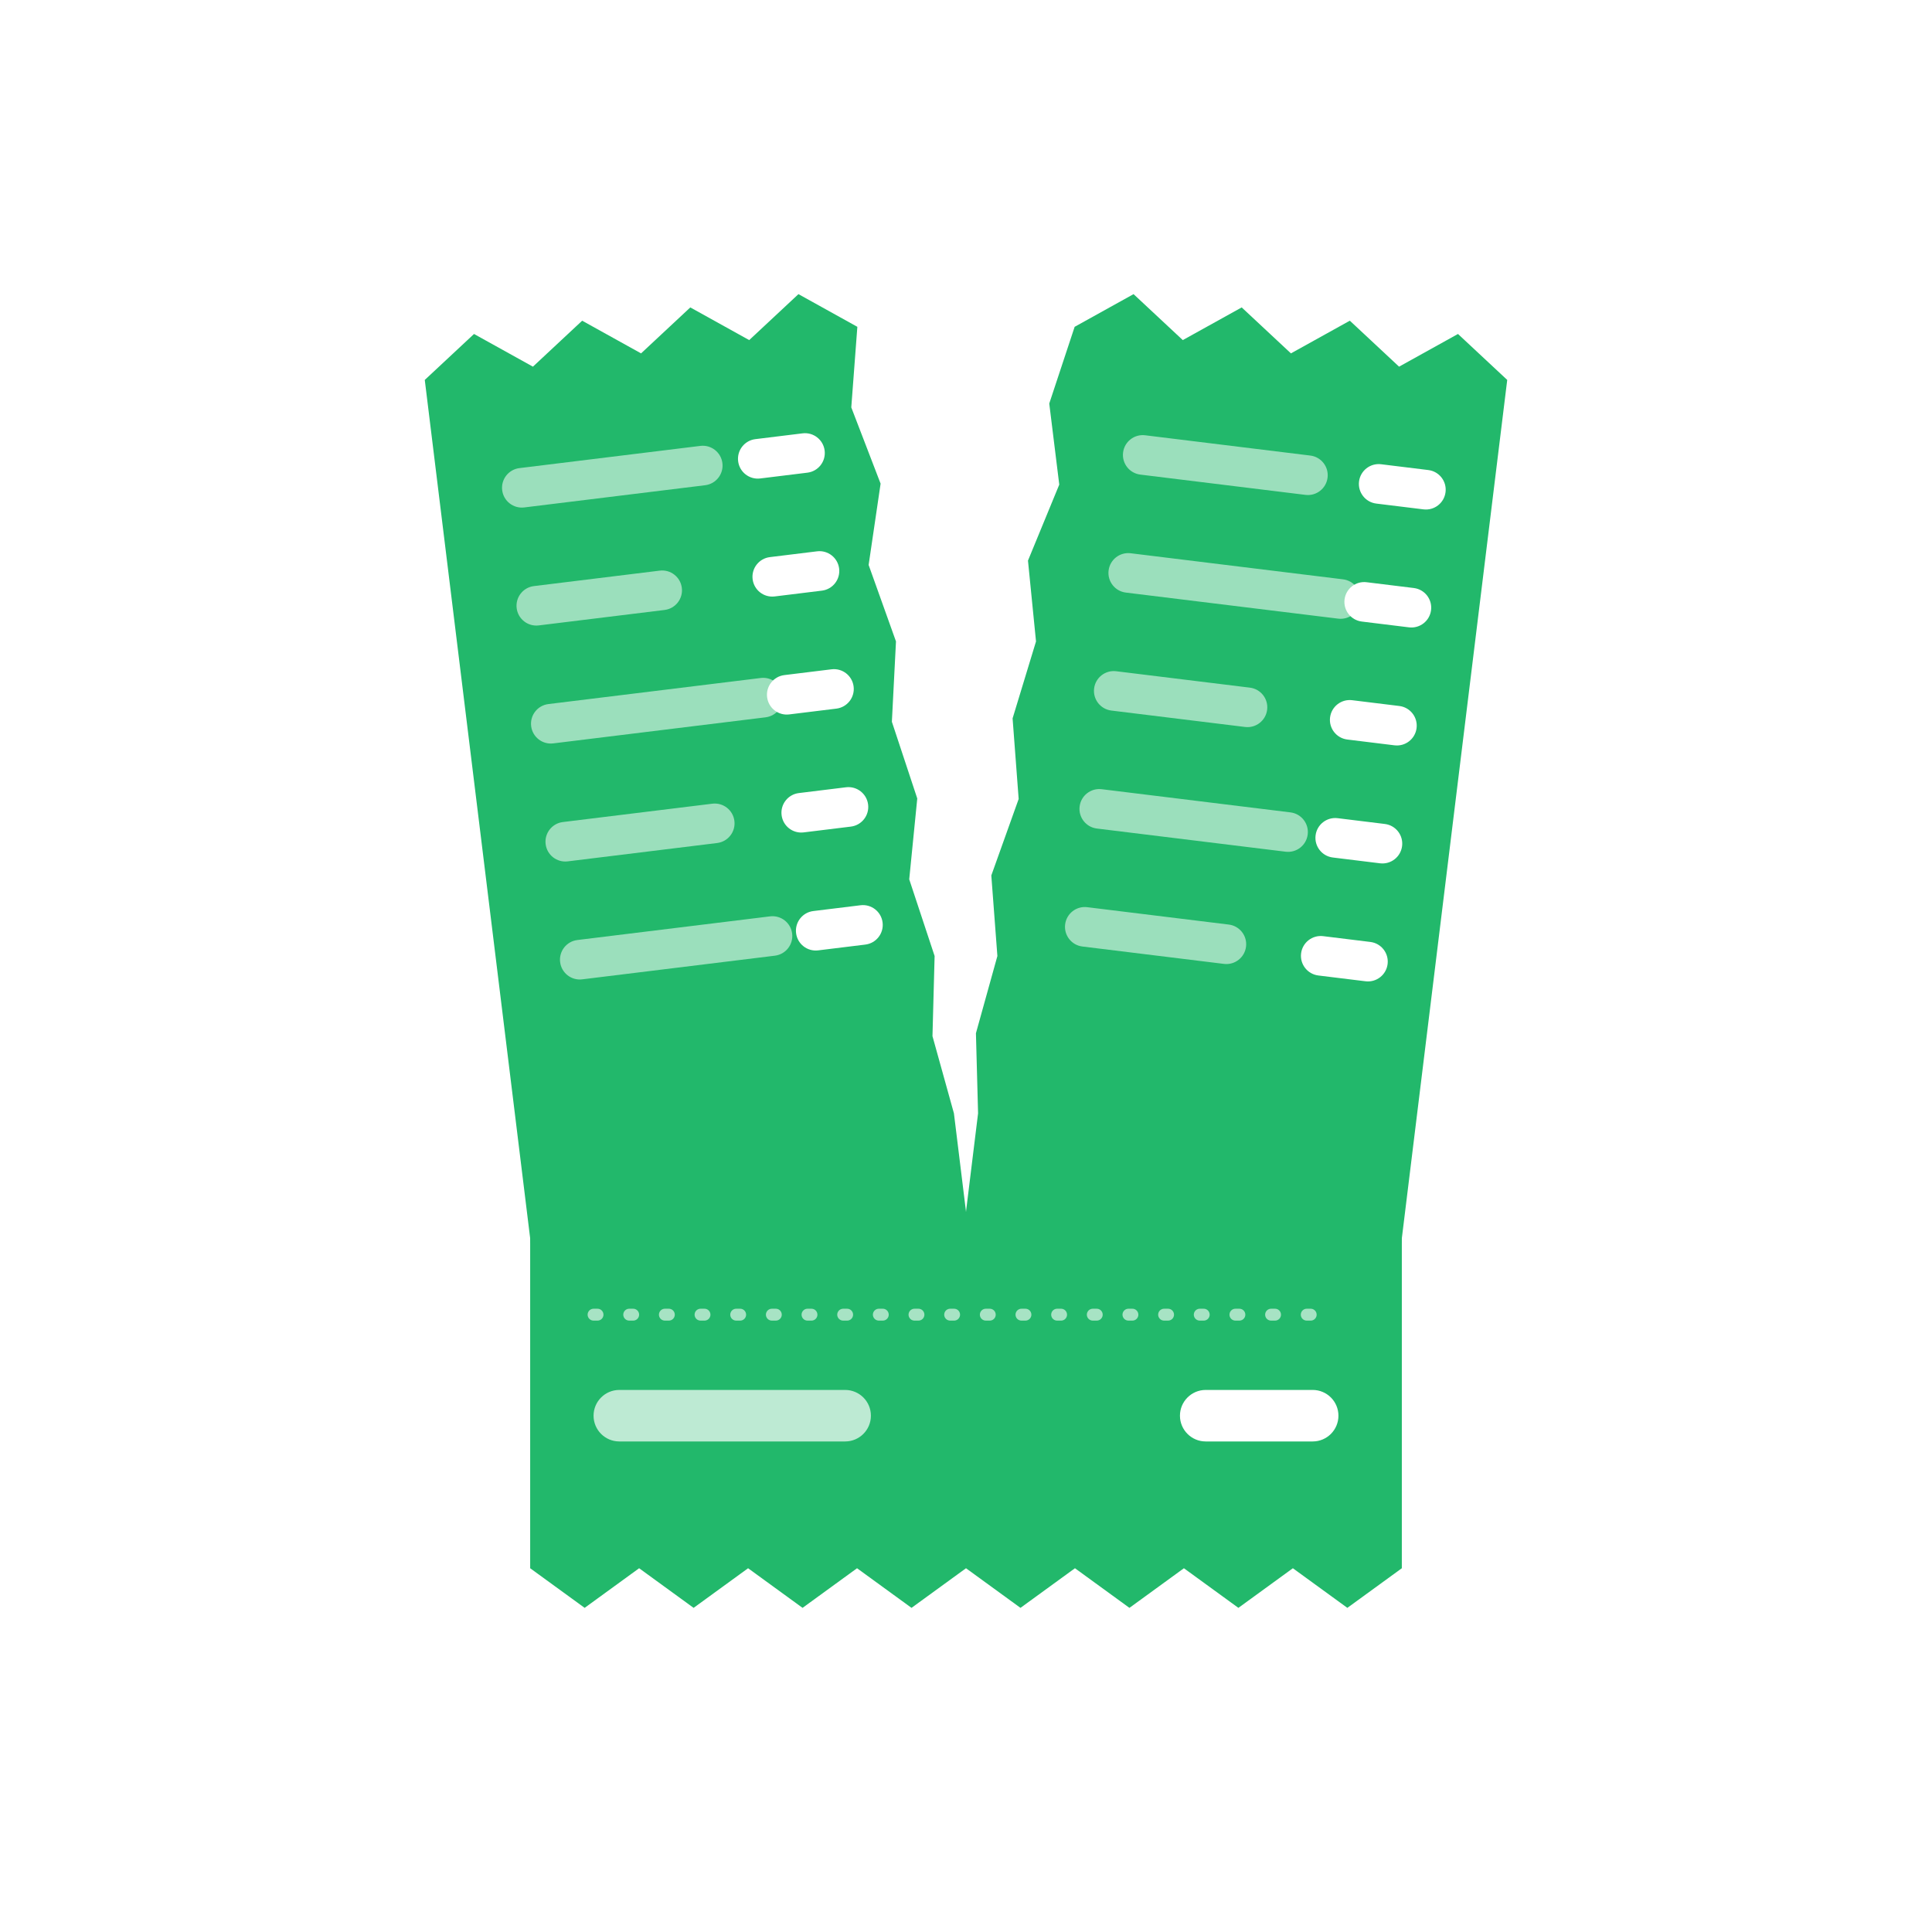
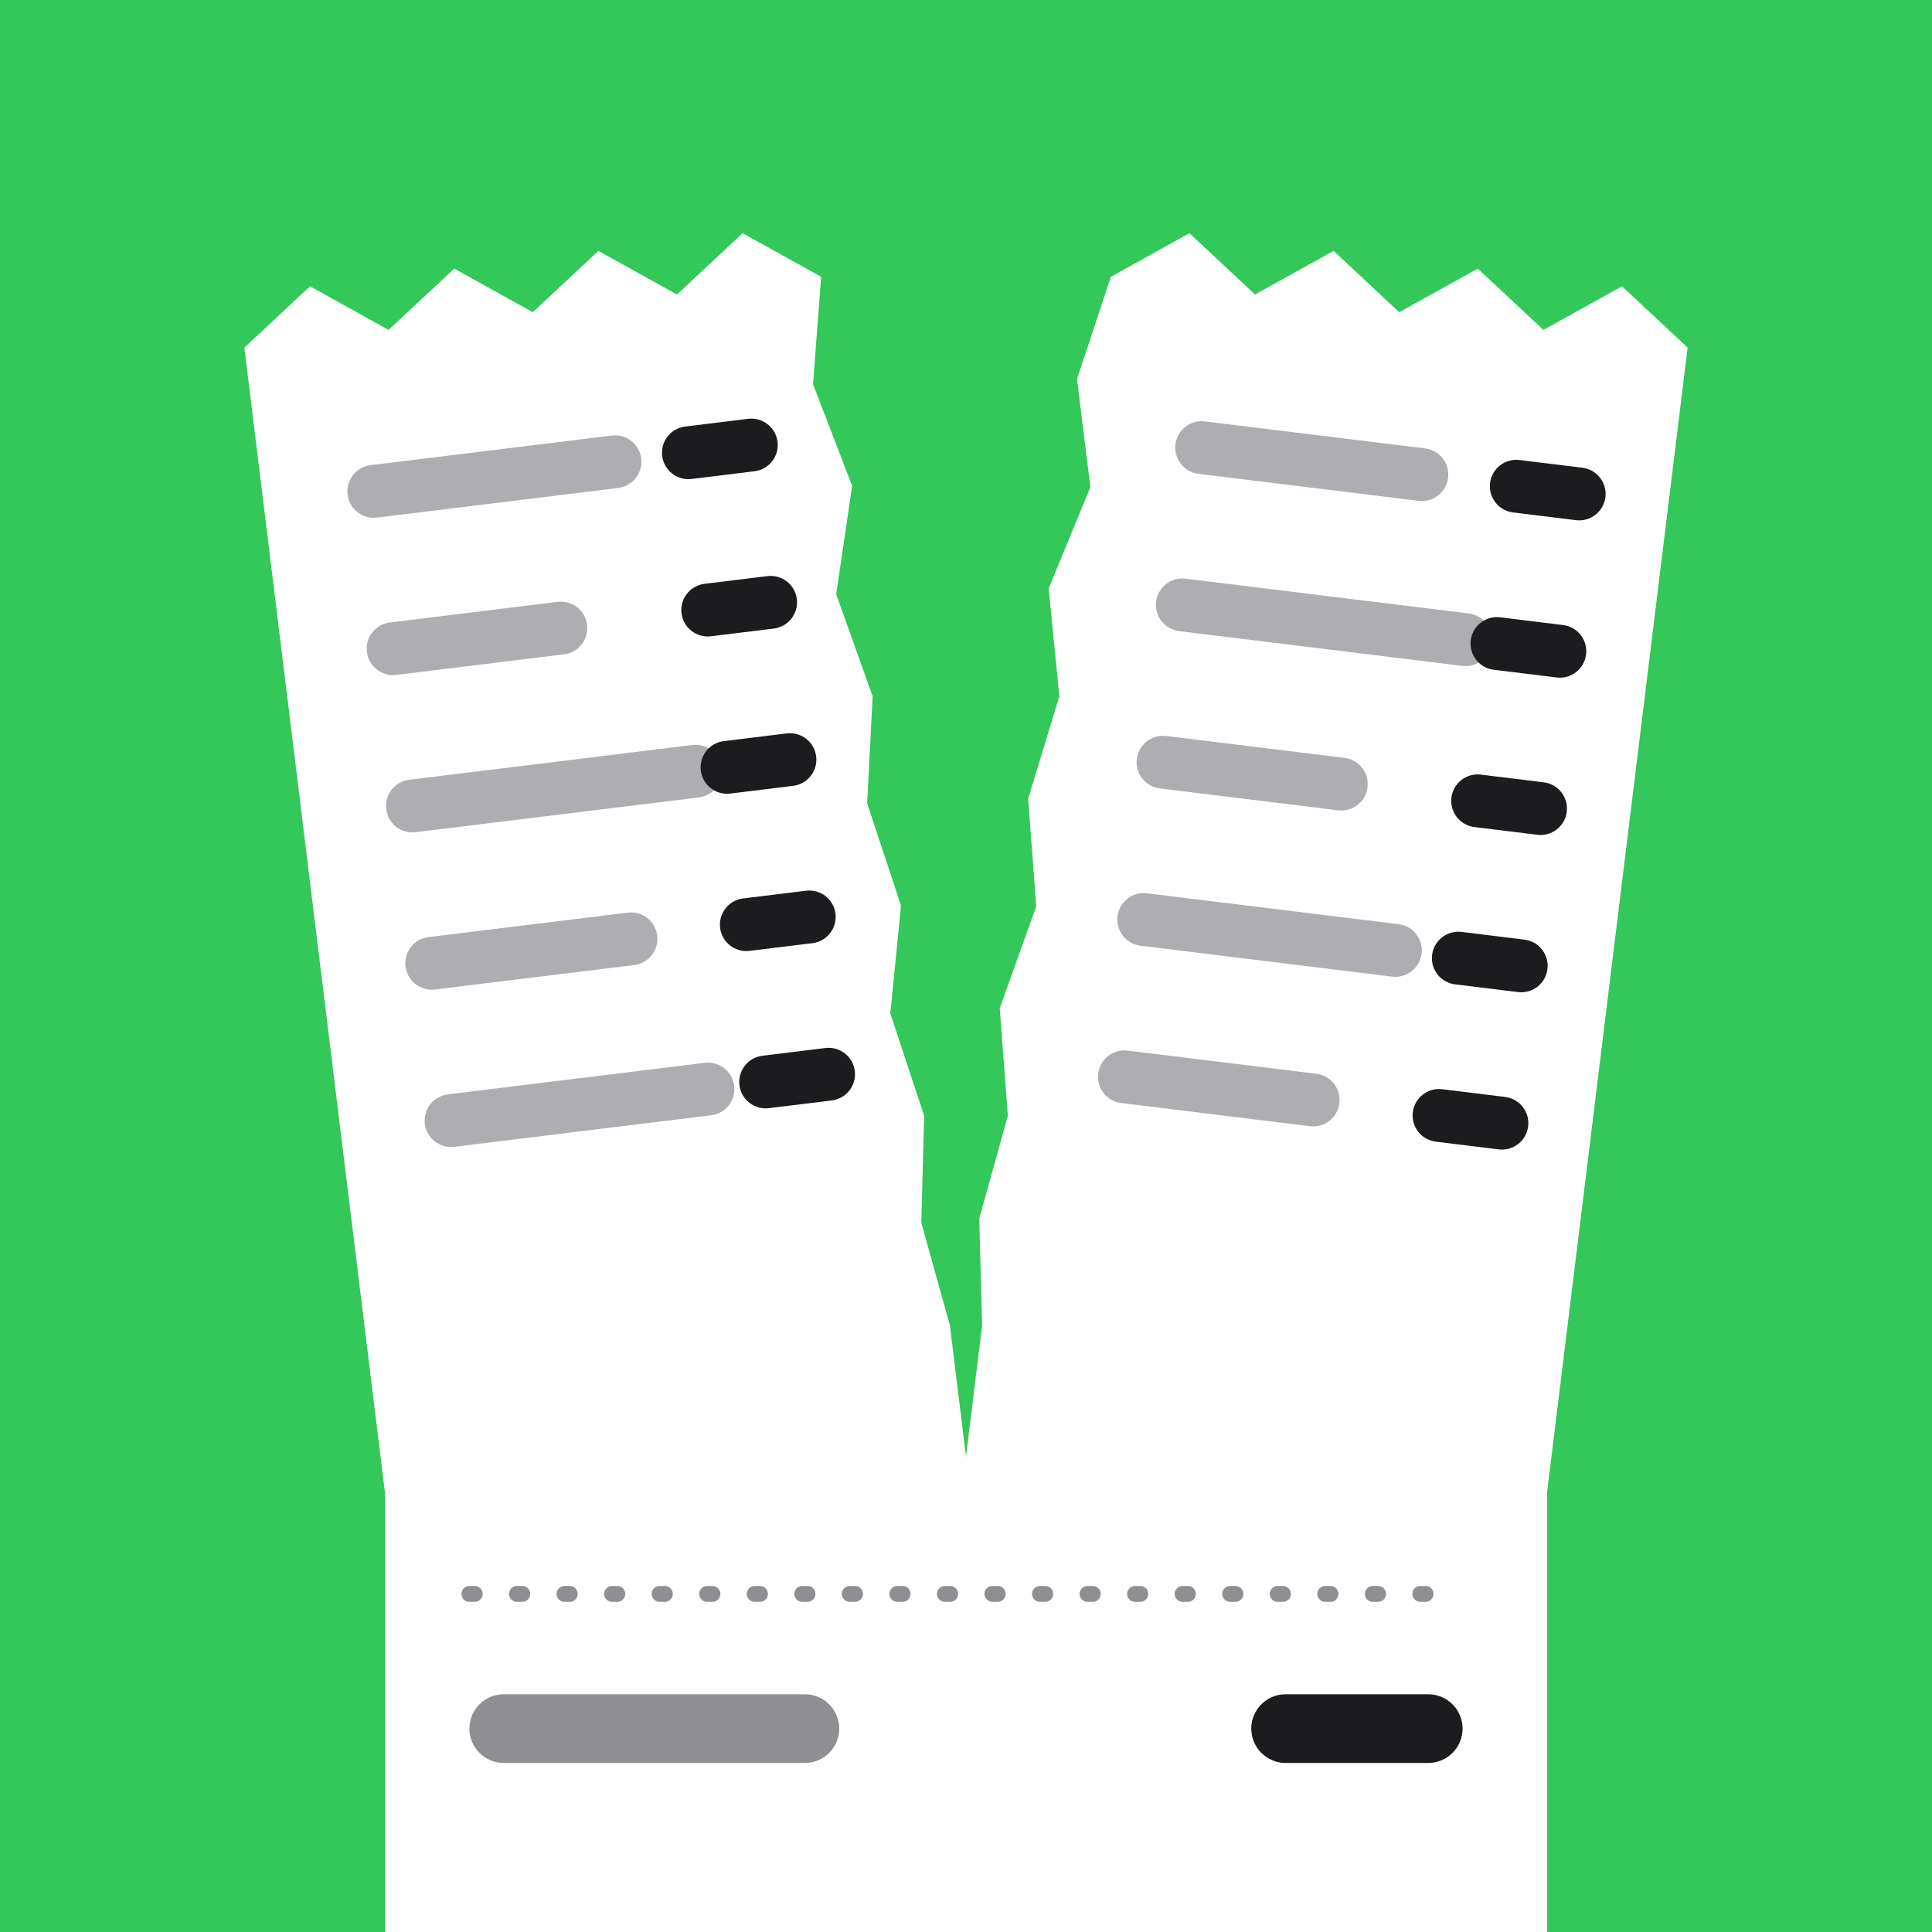
<svg xmlns="http://www.w3.org/2000/svg" viewBox="0 0 1024 1024" width="1024" height="1024">
-   <rect width="1024" height="1024" fill="#FFFFFF" />
-   <g transform="translate(512 512) scale(1.05) translate(-512 -576)">
-     <g fill="#22B86B">
-       <path transform="rotate(-7 512 700)" d="M292,700 L292,250 L319.5,230 L347,250 L374.5,230 L402,250 L429.5,230 L457,250 L484.5,230 L512,250 L504,290 L514,330 L503,370 L512,410 L505,450 L513,490 L504,530 L512,570 L506,610 L512,650 L512,700 Z" />
-       <path transform="rotate(7 512 700)" d="M732,700 L732,250 L704.5,230 L677,250 L649.5,230 L622,250 L594.5,230 L567,250 L539.5,230 L512,250 L504,290 L514,330 L503,370 L512,410 L505,450 L513,490 L504,530 L512,570 L506,610 L512,650 L512,700 Z" />
-       <path d="M292,700 L732,700 L732,880 L704.5,900 L677,880 L649.5,900 L622,880 L594.5,900 L567,880 L539.5,900 L512,880 L484.5,900 L457,880 L429.5,900 L402,880 L374.5,900 L347,880 L319.5,900 L292,880 Z" />
+   <rect width="1024" height="1024" fill="#34C759" />
+   <g>
+     <g transform="translate(512 1024) scale(1.4) translate(-512 -880)">
+       <g fill="#FFFFFF">
+         <path transform="rotate(-7 512 700)" d="M292,700 L292,250 L319.5,230 L347,250 L374.5,230 L402,250 L429.5,230 L457,250 L484.5,230 L512,250 L504,290 L514,330 L503,370 L512,410 L505,450 L513,490 L504,530 L512,570 L506,610 L512,650 L512,700 Z" />
+         <path transform="rotate(7 512 700)" d="M732,700 L732,250 L704.5,230 L677,250 L649.5,230 L622,250 L594.5,230 L567,250 L539.5,230 L512,250 L504,290 L514,330 L503,370 L512,410 L505,450 L513,490 L504,530 L512,570 L506,610 L512,650 L512,700 Z" />
+         <path d="M292,700 L732,700 L732,1100 L292,1100 Z" />
+       </g>
+       <g transform="rotate(-7 512 700)">
+         <g fill="#AEAEB2">
+           <rect x="324" y="300" width="112" height="20" rx="10" />
+           <rect x="324" y="360" width="84" height="20" rx="10" />
+           <rect x="324" y="420" width="128" height="20" rx="10" />
+           <rect x="324" y="480" width="96" height="20" rx="10" />
+           <rect x="324" y="540" width="118" height="20" rx="10" />
+         </g>
+         <g fill="#1C1C1E">
+           <rect x="444" y="300" width="44" height="20" rx="10" />
+           <rect x="444" y="360" width="44" height="20" rx="10" />
+           <rect x="444" y="420" width="44" height="20" rx="10" />
+           <rect x="444" y="480" width="44" height="20" rx="10" />
+           <rect x="444" y="540" width="44" height="20" rx="10" />
+         </g>
+       </g>
+       <g transform="rotate(7 512 700)">
+         <g fill="#AEAEB2">
+           <rect x="544" y="300" width="104" height="20" rx="10" />
+           <rect x="544" y="360" width="128" height="20" rx="10" />
+           <rect x="544" y="420" width="88" height="20" rx="10" />
+           <rect x="544" y="480" width="116" height="20" rx="10" />
+           <rect x="544" y="540" width="92" height="20" rx="10" />
+         </g>
+         <g fill="#1C1C1E">
+           <rect x="664" y="300" width="44" height="20" rx="10" />
+           <rect x="664" y="360" width="44" height="20" rx="10" />
+           <rect x="664" y="420" width="44" height="20" rx="10" />
+           <rect x="664" y="480" width="44" height="20" rx="10" />
+           <rect x="664" y="540" width="44" height="20" rx="10" />
+         </g>
+       </g>
+       <line x1="324" y1="752" x2="700" y2="752" stroke="#8E8E93" stroke-width="6" stroke-linecap="round" stroke-dasharray="2 16" />
+       <rect x="324" y="790" width="140" height="26" rx="13" fill="#8E8E93" />
+       <rect x="620" y="790" width="80" height="26" rx="13" fill="#1C1C1E" />
    </g>
-     <g transform="rotate(-7 512 700)" fill="#FFFFFF">
-       <g fill-opacity="0.55">
-         <rect x="324" y="300" width="112" height="20" rx="10" />
-         <rect x="324" y="360" width="84" height="20" rx="10" />
-         <rect x="324" y="420" width="128" height="20" rx="10" />
-         <rect x="324" y="480" width="96" height="20" rx="10" />
-         <rect x="324" y="540" width="118" height="20" rx="10" />
-       </g>
-       <rect x="444" y="300" width="44" height="20" rx="10" />
-       <rect x="444" y="360" width="44" height="20" rx="10" />
-       <rect x="444" y="420" width="44" height="20" rx="10" />
-       <rect x="444" y="480" width="44" height="20" rx="10" />
-       <rect x="444" y="540" width="44" height="20" rx="10" />
-     </g>
-     <g transform="rotate(7 512 700)" fill="#FFFFFF">
-       <g fill-opacity="0.55">
-         <rect x="544" y="300" width="104" height="20" rx="10" />
-         <rect x="544" y="360" width="128" height="20" rx="10" />
-         <rect x="544" y="420" width="88" height="20" rx="10" />
-         <rect x="544" y="480" width="116" height="20" rx="10" />
-         <rect x="544" y="540" width="92" height="20" rx="10" />
-       </g>
-       <rect x="664" y="300" width="44" height="20" rx="10" />
-       <rect x="664" y="360" width="44" height="20" rx="10" />
-       <rect x="664" y="420" width="44" height="20" rx="10" />
-       <rect x="664" y="480" width="44" height="20" rx="10" />
-       <rect x="664" y="540" width="44" height="20" rx="10" />
-     </g>
-     <line x1="324" y1="752" x2="700" y2="752" stroke="#FFFFFF" stroke-opacity="0.6" stroke-width="6" stroke-linecap="round" stroke-dasharray="2 16" />
-     <rect x="324" y="790" width="140" height="26" rx="13" fill="#FFFFFF" fill-opacity="0.7" />
-     <rect x="620" y="790" width="80" height="26" rx="13" fill="#FFFFFF" />
  </g>
</svg>
